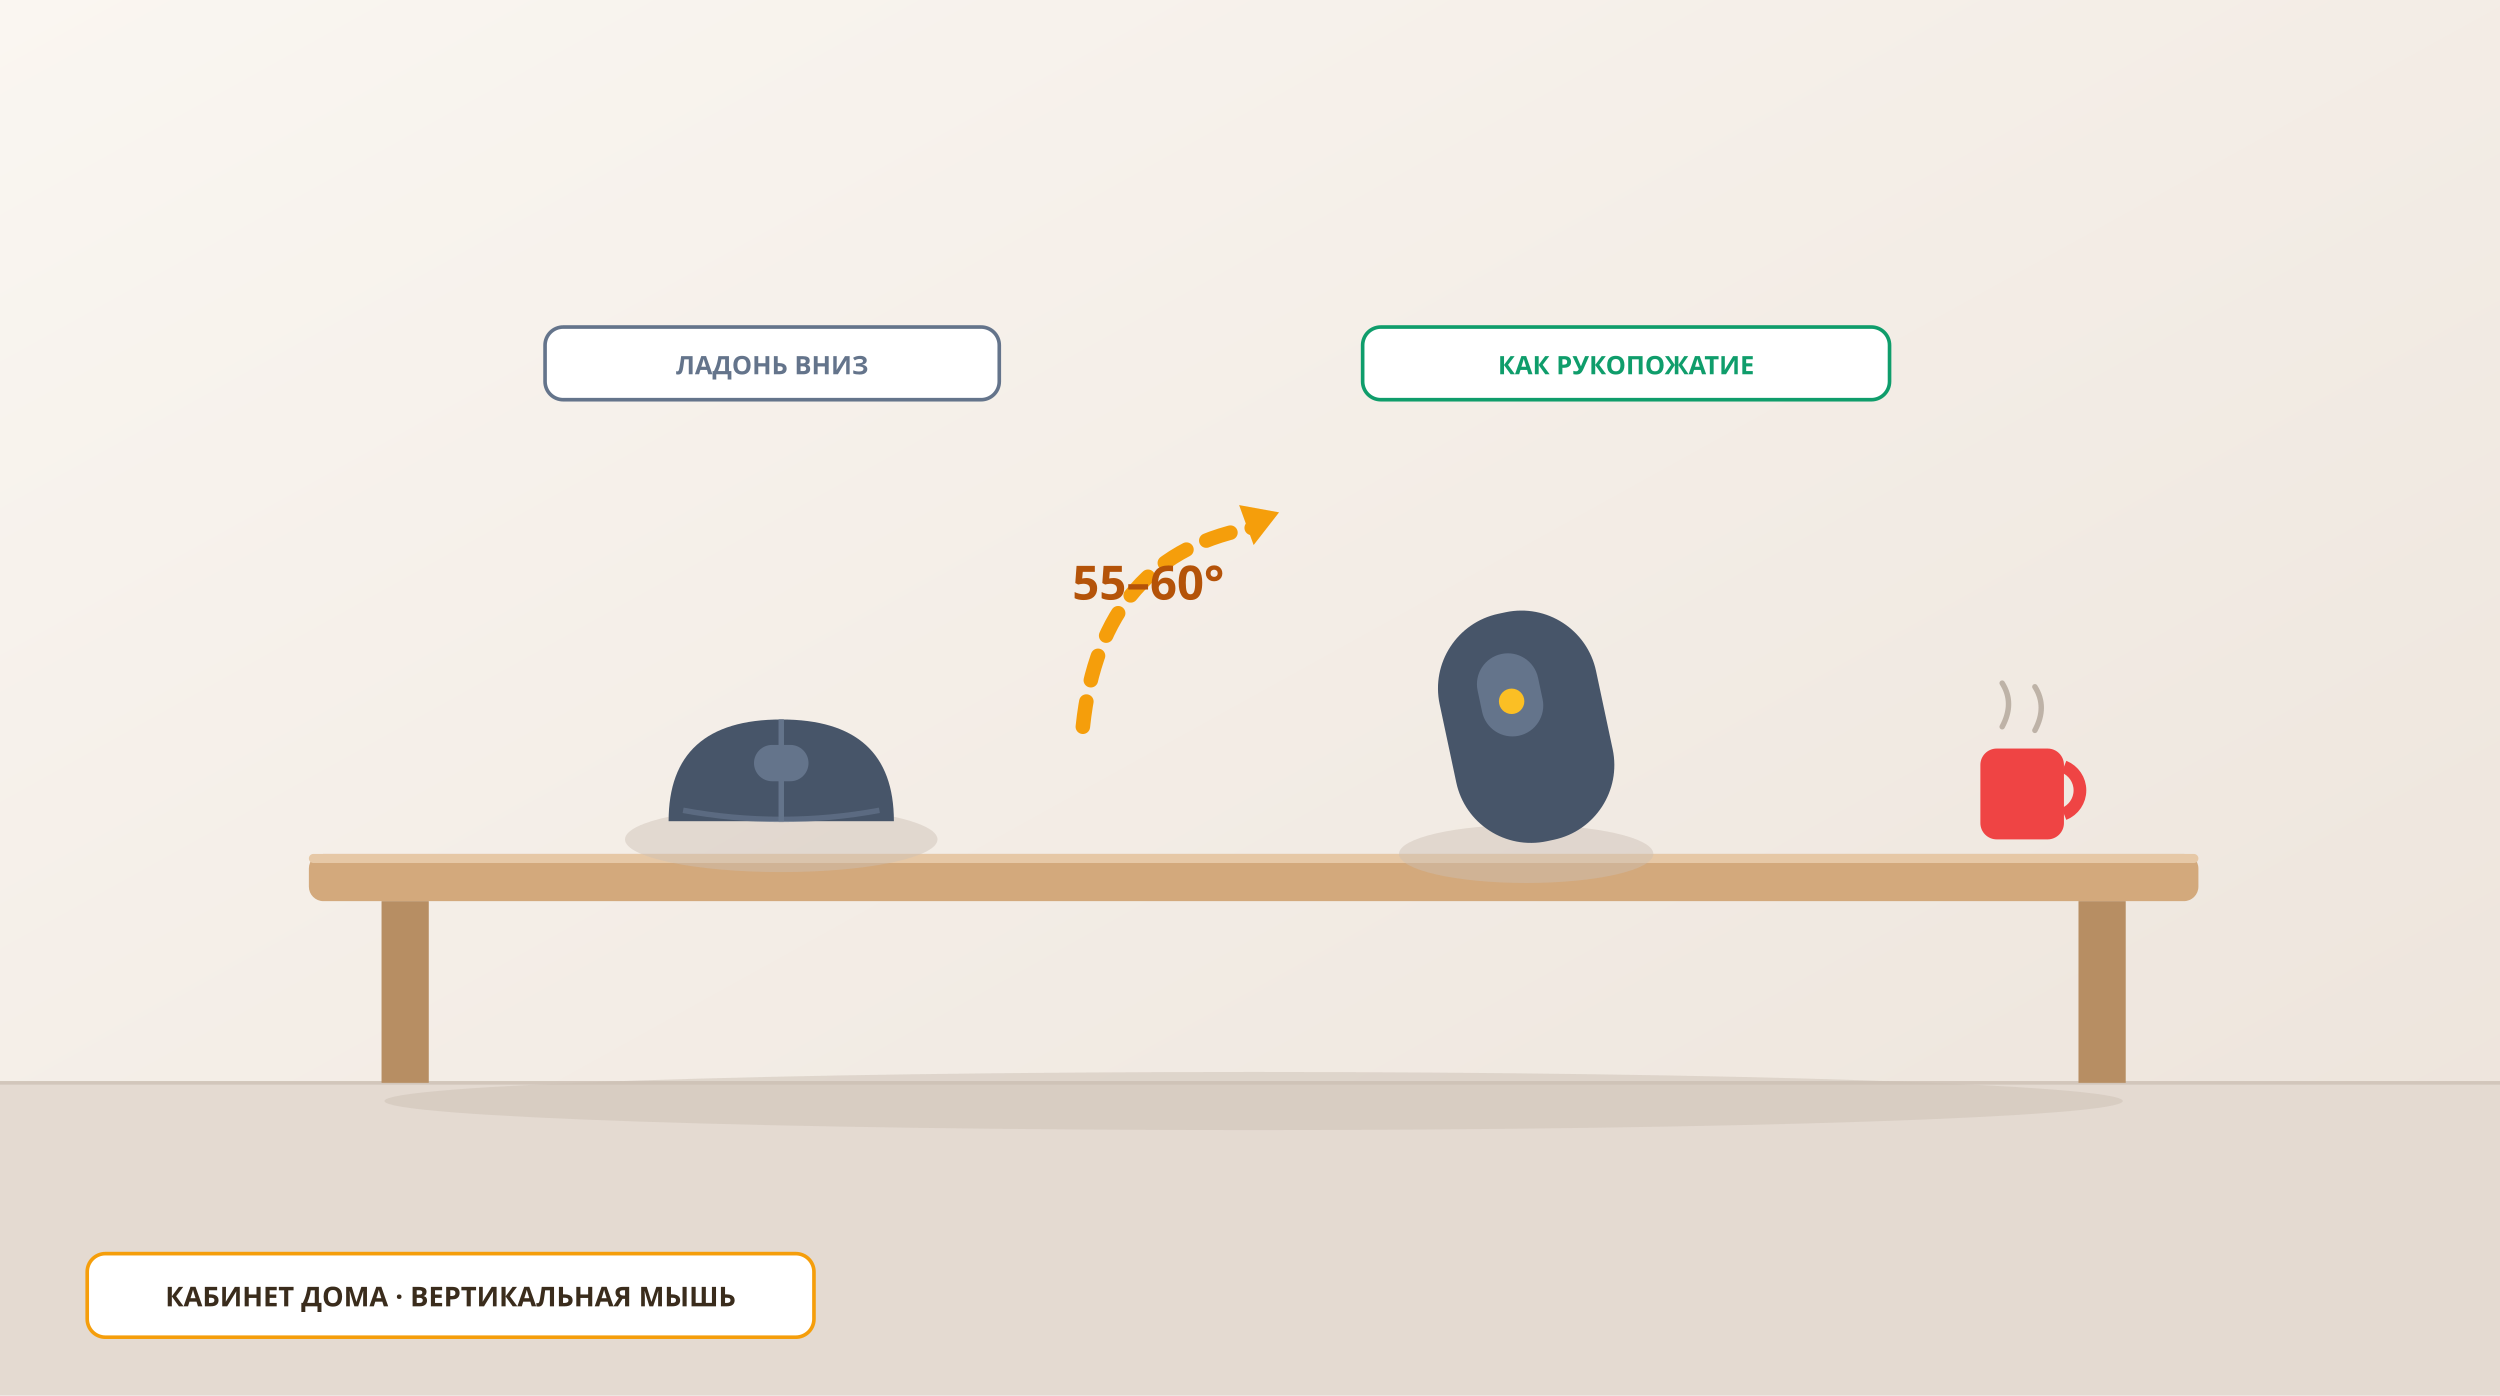
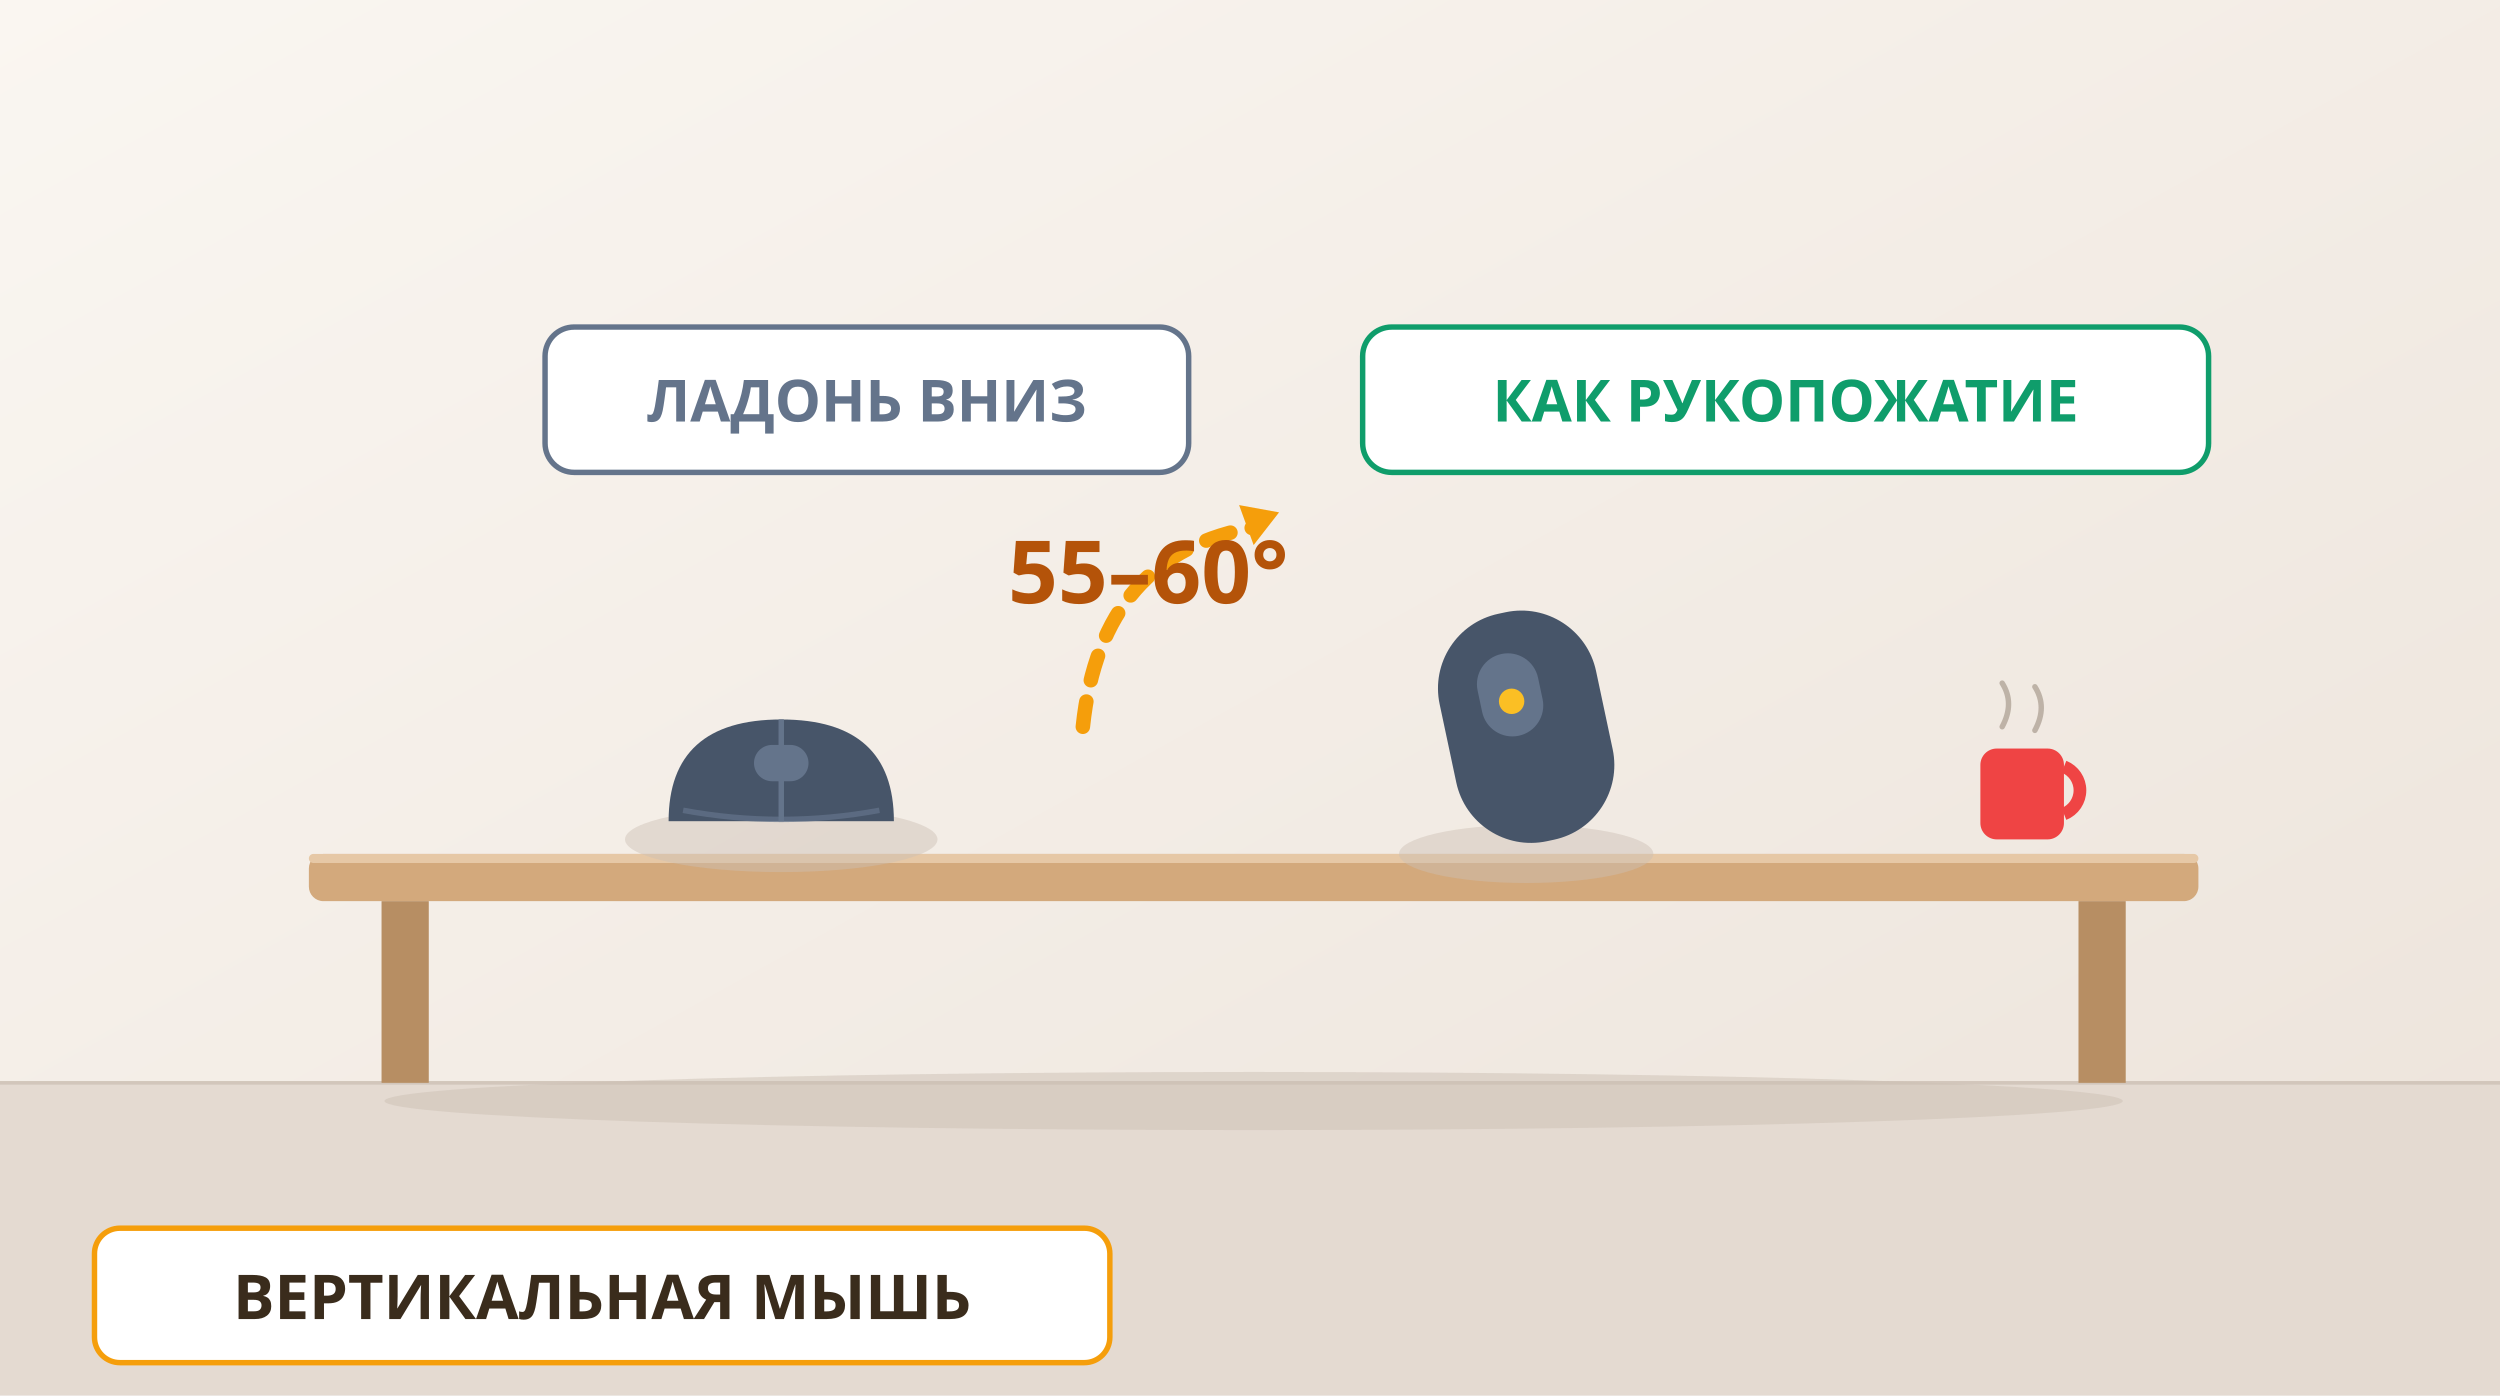
<svg xmlns="http://www.w3.org/2000/svg" viewBox="0 0 1376 768" width="1376" height="768">
  <defs>
    <linearGradient id="bg" x1="0%" y1="0%" x2="100%" y2="100%">
      <stop offset="0%" stop-color="#faf6f1" />
      <stop offset="100%" stop-color="#ece3da" />
    </linearGradient>
  </defs>
  <rect width="1376" height="768" fill="url(#bg)" />
  <rect x="0" y="596" width="1376" height="172" fill="#e4dad1" />
  <line x1="0" y1="596" x2="1376" y2="596" stroke="#d2c6bb" stroke-width="2" />
  <ellipse cx="690" cy="606" rx="478.4" ry="16" fill="#cdc0b5" fill-opacity="0.5" />
  <rect x="170" y="470" width="1040" height="26" rx="8" fill="#d3a97c" />
  <rect x="170" y="470" width="1040" height="5" rx="2.5" fill="#e6c8a6" />
  <rect x="210" y="496" width="26" height="100" fill="#b78e63" />
  <rect x="1144" y="496" width="26" height="100" fill="#b78e63" />
  <ellipse cx="430" cy="462" rx="86" ry="18" fill="#cdc0b5" fill-opacity="0.45" />
  <path d="M368 452 q0 -56 62 -56 q62 0 62 56 z" fill="#475569" />
  <path d="M430 396 v56" stroke="#64748b" stroke-width="3" />
  <rect x="415" y="410" width="30" height="20" rx="10" fill="#64748b" />
  <path d="M376 446 q54 10 108 0" fill="none" stroke="#64748b" stroke-width="3" opacity="0.7" />
  <ellipse cx="840" cy="470" rx="70" ry="16" fill="#cdc0b5" fill-opacity="0.45" />
  <rect x="796" y="336" width="88" height="128" rx="42" fill="#475569" transform="rotate(-12 840 400)" />
  <rect x="818" y="358" width="34" height="46" rx="17" fill="#64748b" transform="rotate(-12 840 400)" />
  <circle cx="832" cy="386" r="7" fill="#fbbf24" />
  <path d="M596 400 q10 -96 96 -110" fill="none" stroke="#f59e0b" stroke-width="8" stroke-linecap="round" stroke-dasharray="14 12" />
  <path d="M682 278 l22 4 l-14 18 z" fill="#f59e0b" />
-   <text x="632" y="330" font-family="system-ui, sans-serif" font-size="26" font-weight="800" fill="#b45309" text-anchor="middle">55–60°</text>
-   <rect x="300" y="180" width="250" height="40" rx="10" fill="#ffffff" stroke="#64748b" stroke-width="2" />
-   <text x="425" y="206" font-family="system-ui, sans-serif" font-size="14" font-weight="800" fill="#64748b" text-anchor="middle">ЛАДОНЬ ВНИЗ</text>
-   <rect x="750" y="180" width="290" height="40" rx="10" fill="#ffffff" stroke="#0f9d6b" stroke-width="2" />
-   <text x="895" y="206" font-family="system-ui, sans-serif" font-size="14" font-weight="800" fill="#0f9d6b" text-anchor="middle">КАК РУКОПОЖАТИЕ</text>
+   <text x="632" y="332" font-family="system-ui, sans-serif" font-size="48" font-weight="800" fill="#b45309" text-anchor="middle">55–60°</text>
+   <rect x="300" y="180" width="354.24" height="80" rx="16" fill="#ffffff" stroke="#64748b" stroke-width="3" />
+   <text x="477.12" y="232" font-family="system-ui, sans-serif" font-size="32" font-weight="800" fill="#64748b" text-anchor="middle">ЛАДОНЬ ВНИЗ</text>
+   <rect x="750" y="180" width="465.6" height="80" rx="16" fill="#ffffff" stroke="#0f9d6b" stroke-width="3" />
+   <text x="982.8" y="232" font-family="system-ui, sans-serif" font-size="32" font-weight="800" fill="#0f9d6b" text-anchor="middle">КАК РУКОПОЖАТИЕ</text>
  <rect x="1090" y="412" width="46" height="50" rx="9" fill="#ef4444" />
  <path d="M1136 422 a14 14 0 0 1 0 26" fill="none" stroke="#ef4444" stroke-width="7" />
  <path d="M1102 400 q7 -13 0 -24 M1120 402 q7 -13 0 -24" fill="none" stroke="#a89b8e" stroke-width="3" stroke-linecap="round" opacity="0.7" />
-   <rect x="48" y="690" width="400" height="46" rx="10" fill="#ffffff" stroke="#f59e0b" stroke-width="2" />
-   <text x="248" y="719" font-family="system-ui, sans-serif" font-size="15" font-weight="700" fill="#3a2c1c" text-anchor="middle">КАБИНЕТ ДОМА · ВЕРТИКАЛЬНАЯ МЫШЬ</text>
+   <rect x="52" y="676" width="558.86" height="74" rx="14" fill="#ffffff" stroke="#f59e0b" stroke-width="3" />
+   <text x="331.43" y="726" font-family="system-ui, sans-serif" font-size="34" font-weight="800" fill="#3a2c1c" text-anchor="middle">ВЕРТИКАЛЬНАЯ МЫШЬ</text>
</svg>
